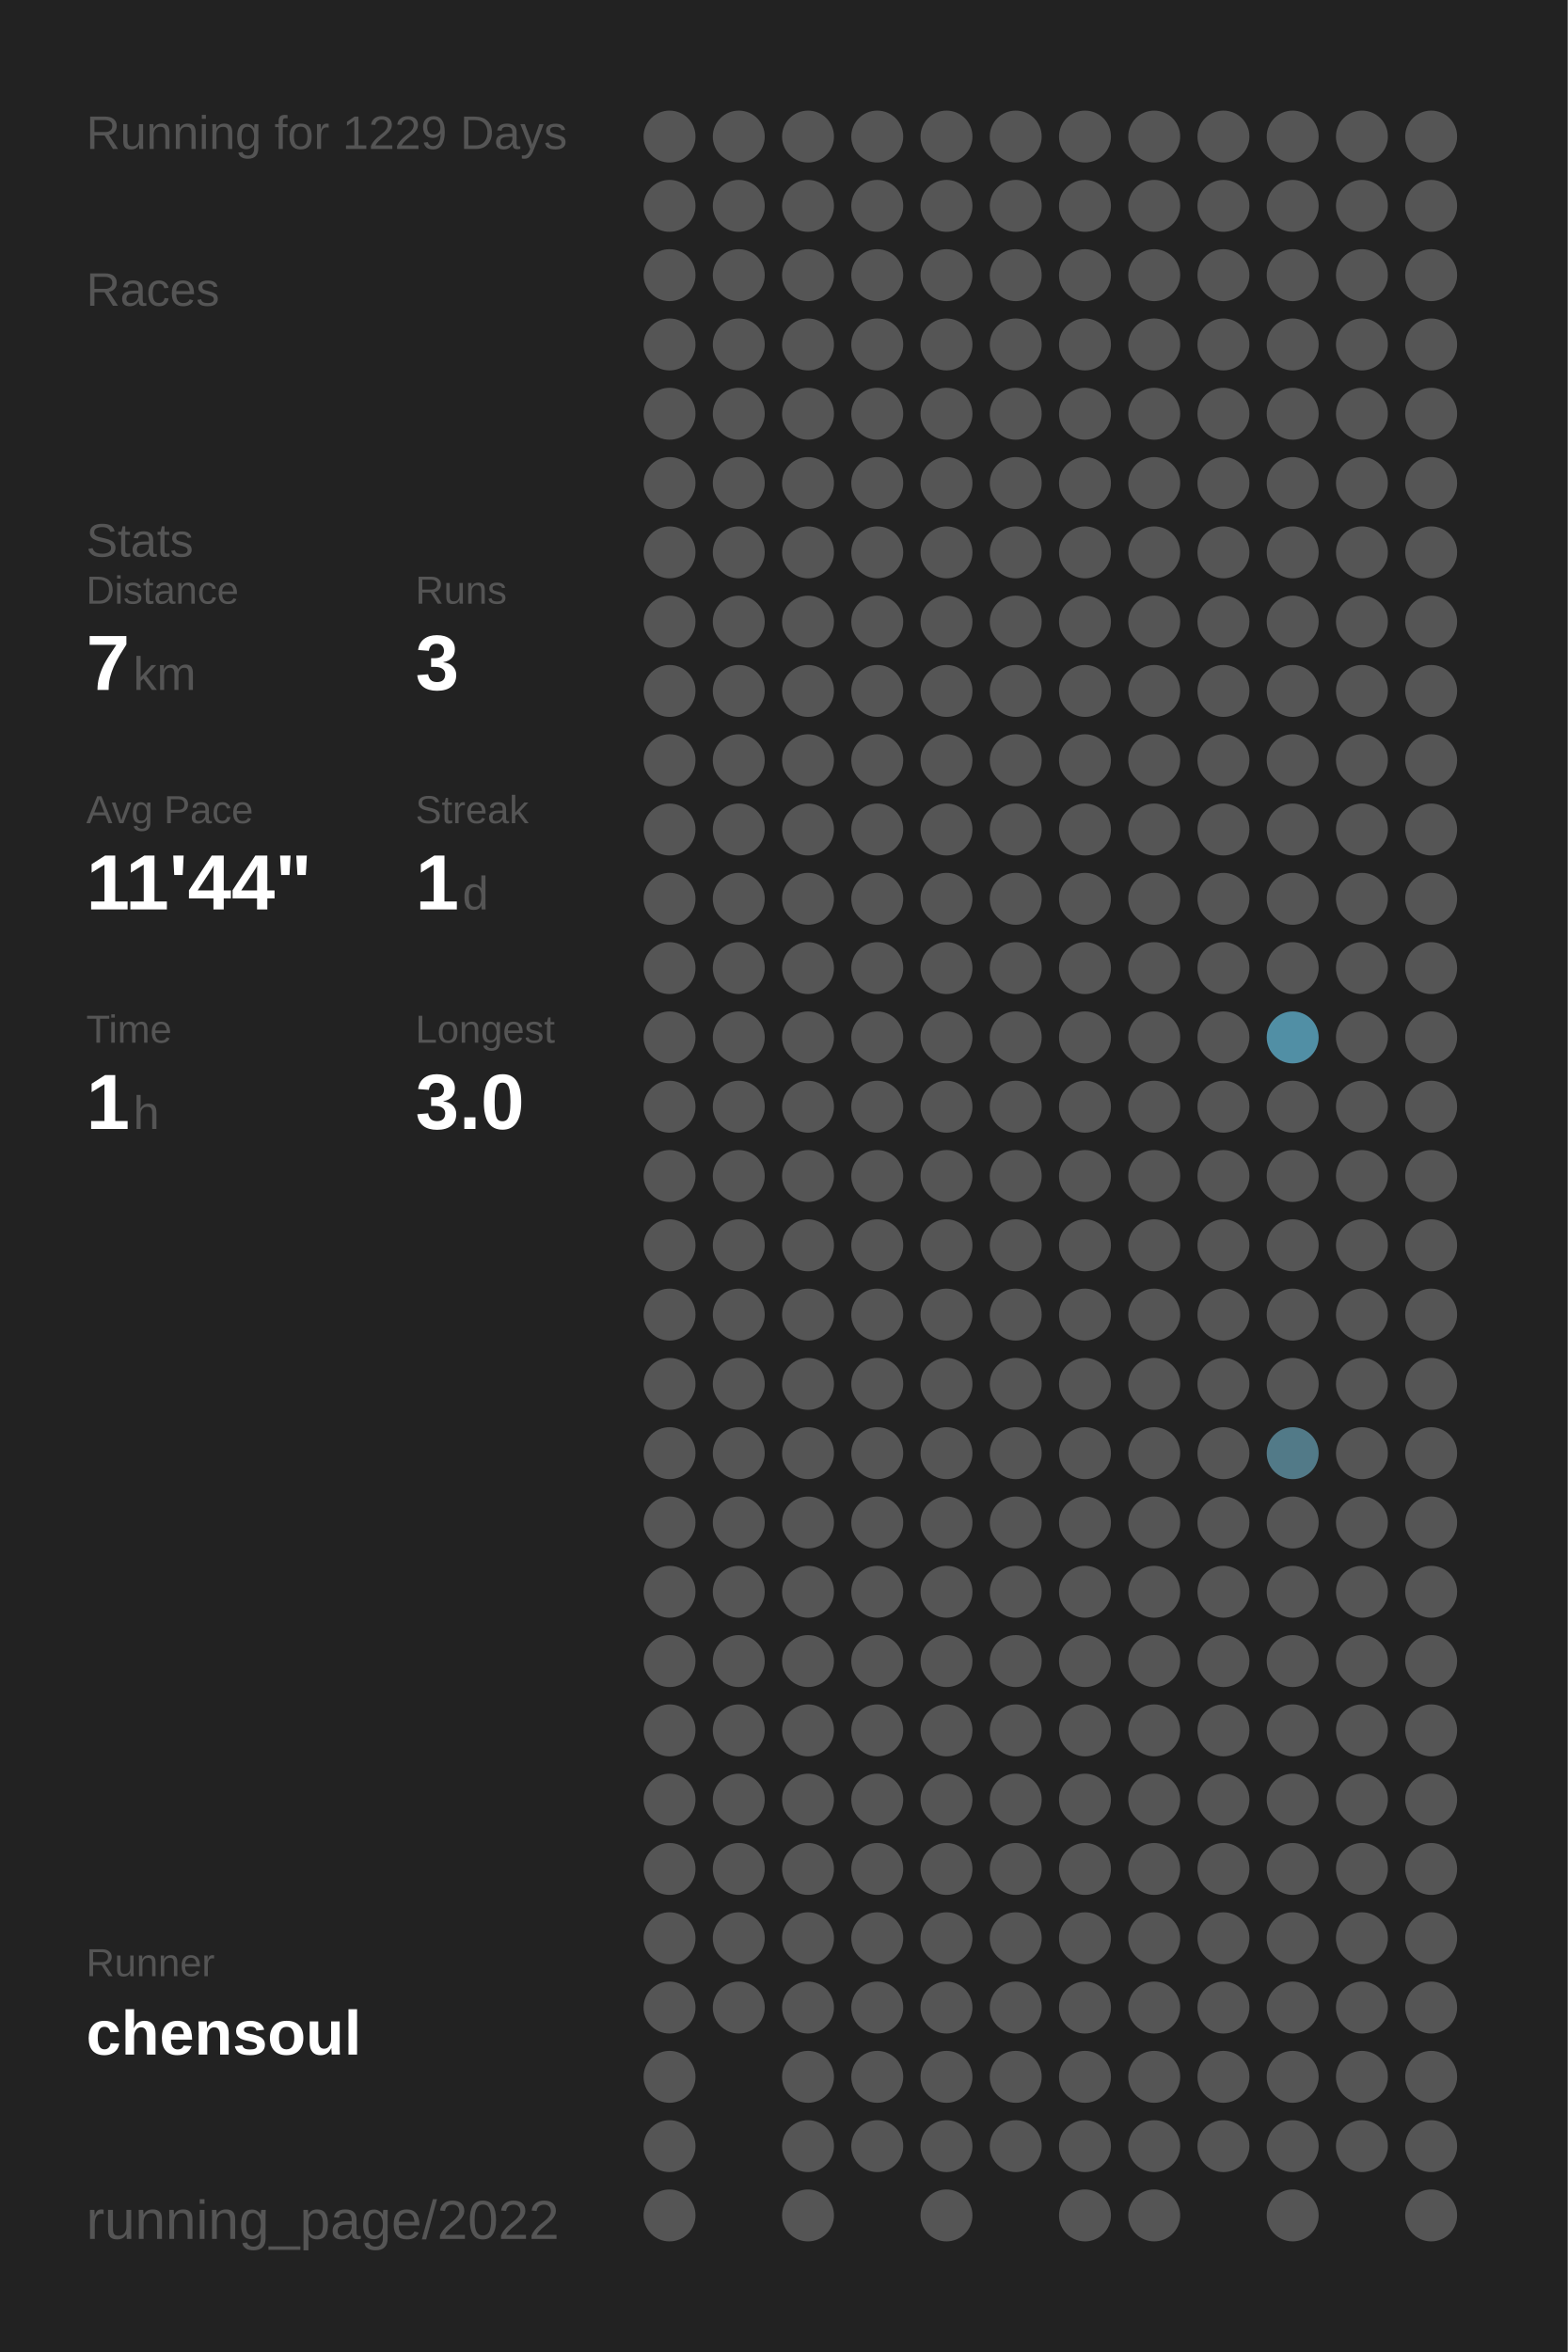
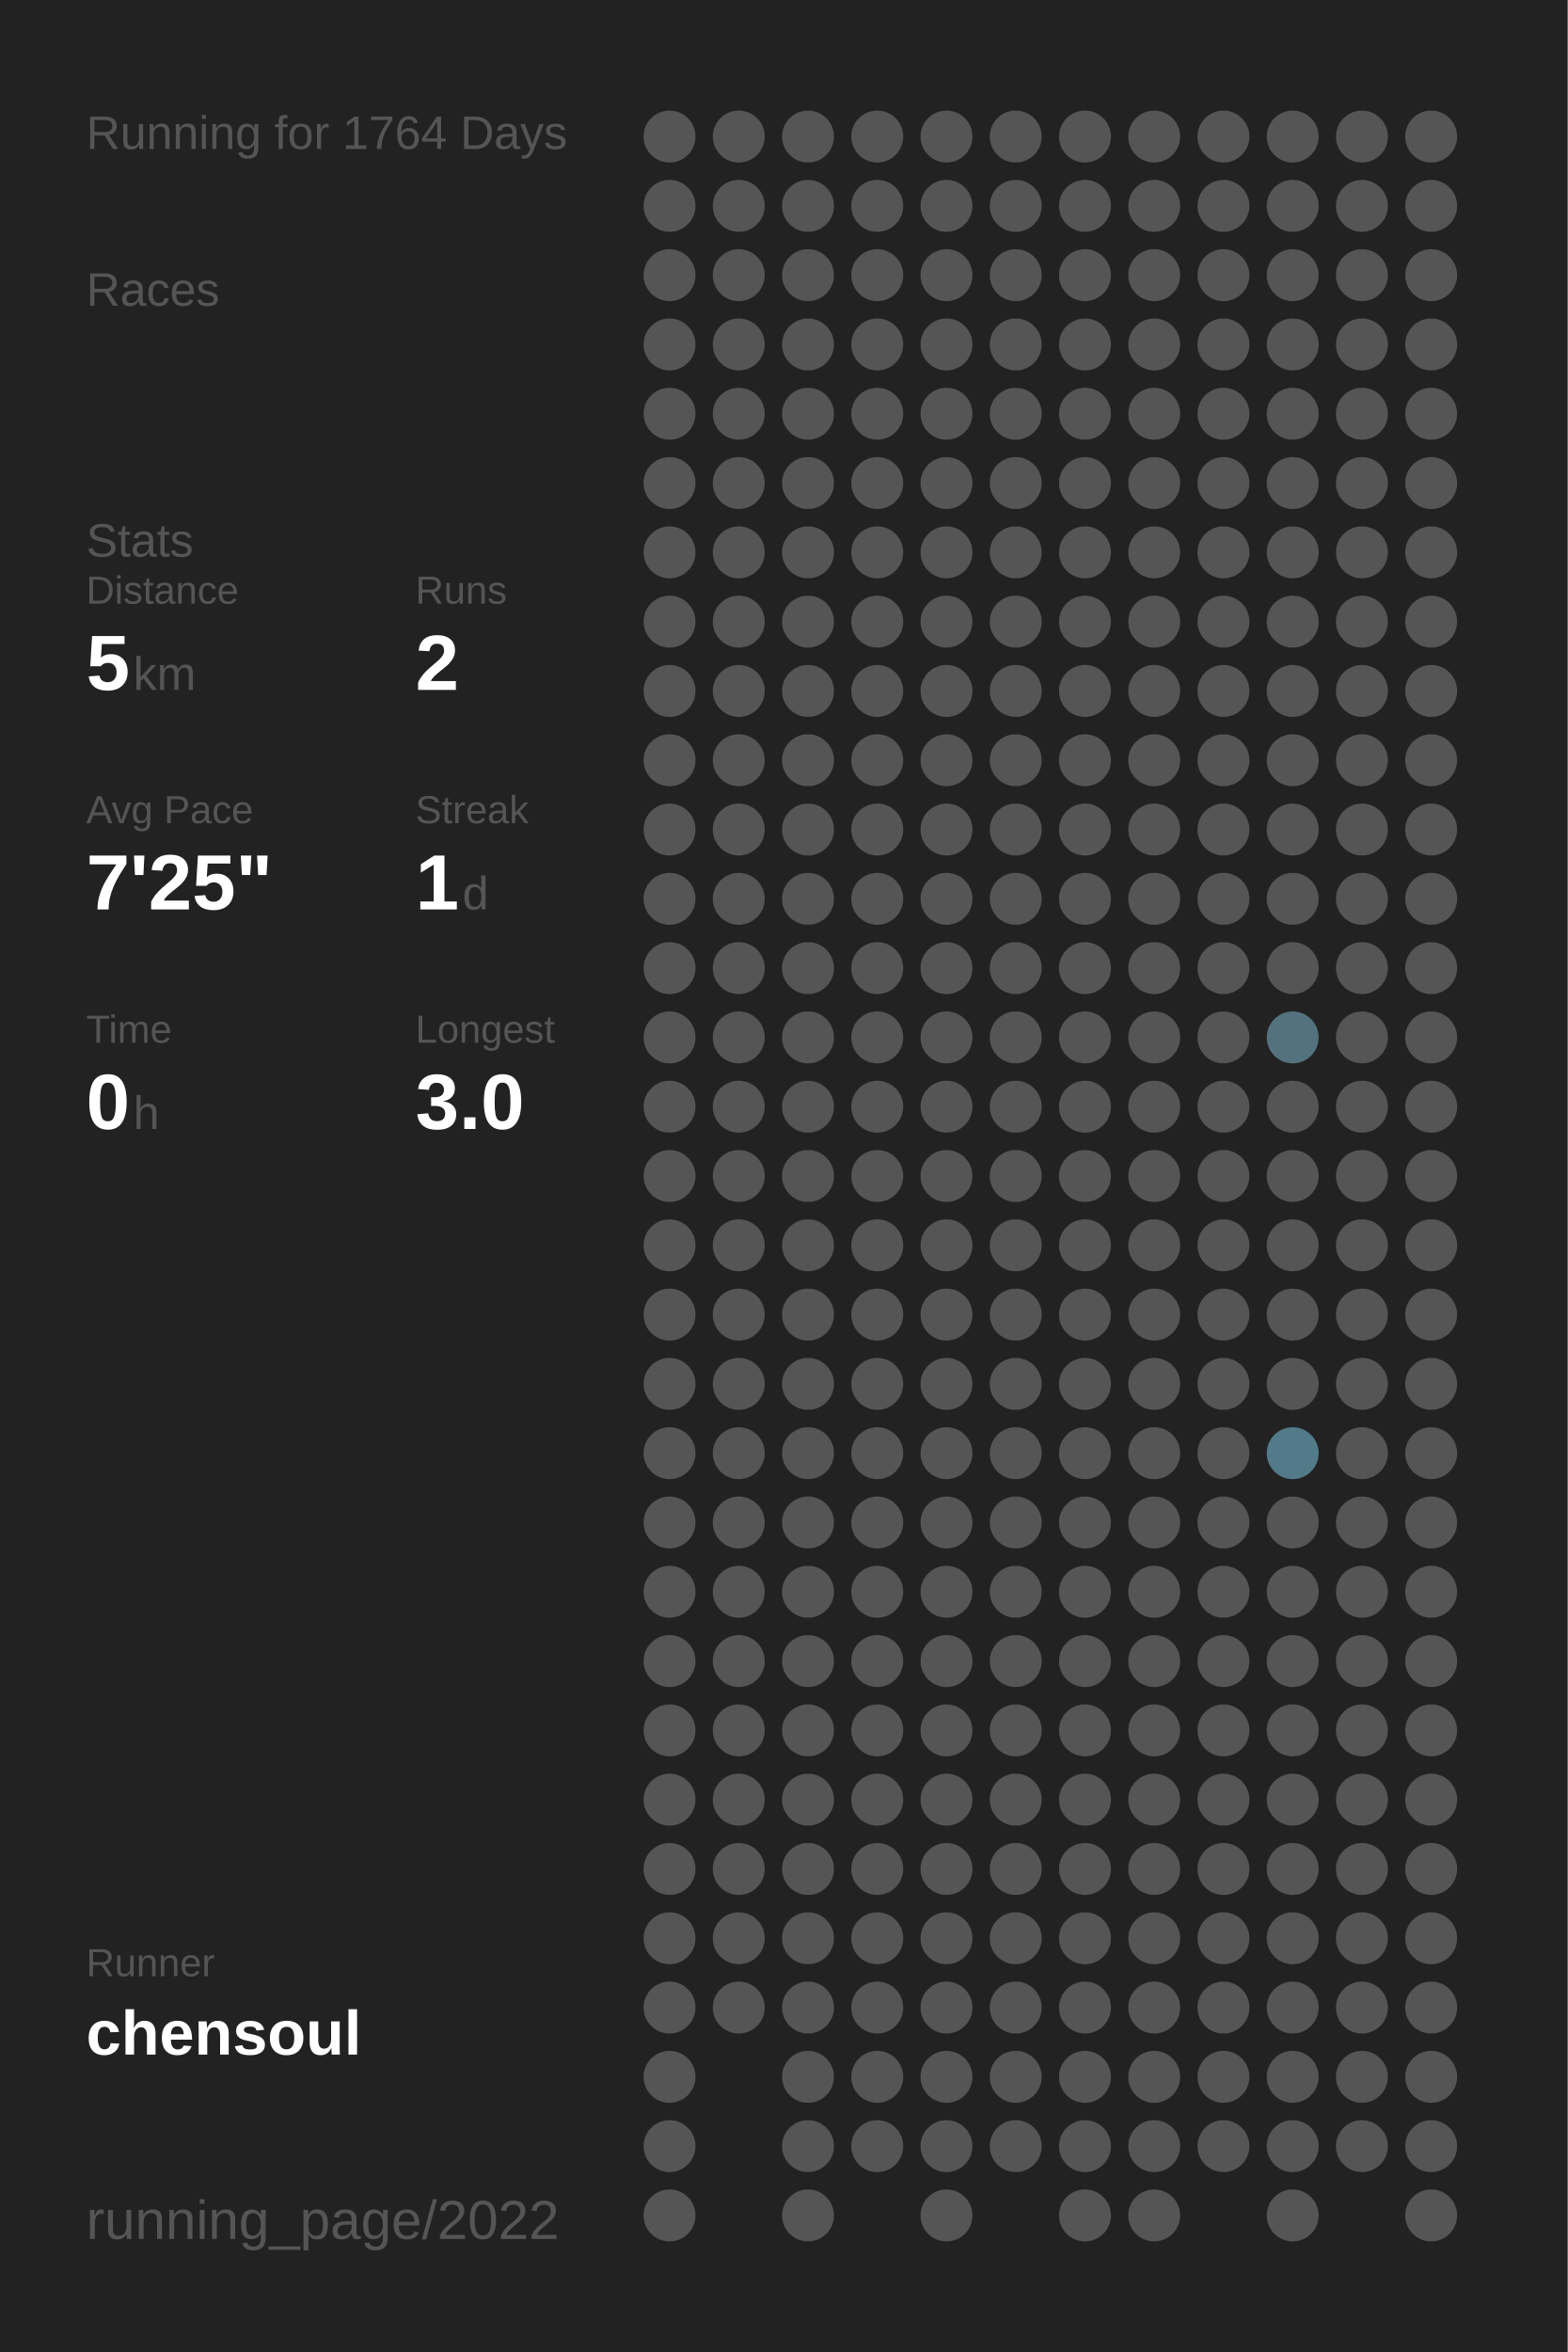
<svg xmlns="http://www.w3.org/2000/svg" baseProfile="full" height="300mm" version="1.1" viewBox="0,0,200,300" width="200mm">
  <defs />
  <rect fill="#222222" height="300" width="200" x="0" y="0" />
-   <text fill="#555555" style="font-size:6px; font-family:Arial;" x="11" y="19">Running for 1229 Days</text>
+   <text fill="#555555" style="font-size:6px; font-family:Arial;" x="11" y="19">Running for 1764 Days</text>
  <text fill="#555555" style="font-size:6px; font-family:Arial;" x="11" y="39">Races</text>
  <text fill="#555555" style="font-size:6px; font-family:Arial;" x="11" y="71">Stats</text>
  <text fill="#555555" style="font-size:5px; font-family:Arial;" x="11" y="77">Distance</text>
-   <text fill="#FFFFFF" style="font-size:10px; font-family:Arial; font-weight:bold;" x="11" y="88">7</text>
+   <text fill="#FFFFFF" style="font-size:10px; font-family:Arial; font-weight:bold;" x="11" y="88">5</text>
  <text fill="#555555" style="font-size:6px; font-family:Arial;" x="17" y="88">km</text>
  <text fill="#555555" style="font-size:5px; font-family:Arial;" x="53" y="77">Runs</text>
-   <text fill="#FFFFFF" style="font-size:10px; font-family:Arial; font-weight:bold;" x="53" y="88">3</text>
+   <text fill="#FFFFFF" style="font-size:10px; font-family:Arial; font-weight:bold;" x="53" y="88">2</text>
  <text fill="#555555" style="font-size:5px; font-family:Arial;" x="11" y="105">Avg Pace</text>
-   <text fill="#FFFFFF" style="font-size:10px; font-family:Arial; font-weight:bold;" x="11" y="116">11'44"</text>
+   <text fill="#FFFFFF" style="font-size:10px; font-family:Arial; font-weight:bold;" x="11" y="116">7'25"</text>
  <text fill="#555555" style="font-size:5px; font-family:Arial;" x="53" y="105">Streak</text>
  <text fill="#FFFFFF" style="font-size:10px; font-family:Arial; font-weight:bold;" x="53" y="116">1</text>
  <text fill="#555555" style="font-size:6px; font-family:Arial;" x="59" y="116">d</text>
  <text fill="#555555" style="font-size:5px; font-family:Arial;" x="11" y="133">Time</text>
-   <text fill="#FFFFFF" style="font-size:10px; font-family:Arial; font-weight:bold;" x="11" y="144">1</text>
+   <text fill="#FFFFFF" style="font-size:10px; font-family:Arial; font-weight:bold;" x="11" y="144">0</text>
  <text fill="#555555" style="font-size:6px; font-family:Arial;" x="17" y="144">h</text>
  <text fill="#555555" style="font-size:5px; font-family:Arial;" x="53" y="133">Longest</text>
  <text fill="#FFFFFF" style="font-size:10px; font-family:Arial; font-weight:bold;" x="53" y="144">3.0</text>
  <text fill="#555555" style="font-size:5px; font-family:Arial;" x="11" y="252.065">Runner</text>
  <text fill="#FFFFFF" style="font-size:8px; font-family:Arial; font-weight:bold;" x="11" y="262.065">chensoul</text>
  <text fill="#555555" style="font-size:7px; font-family:Arial;" x="11" y="285.581">running_page/2022</text>
  <circle cx="85.417" cy="17.419" fill="#555555" r="3.312" />
  <circle cx="85.417" cy="26.258" fill="#555555" r="3.312" />
  <circle cx="85.417" cy="35.097" fill="#555555" r="3.312" />
  <circle cx="85.417" cy="43.935" fill="#555555" r="3.312" />
  <circle cx="85.417" cy="52.774" fill="#555555" r="3.312" />
  <circle cx="85.417" cy="61.613" fill="#555555" r="3.312" />
  <circle cx="85.417" cy="70.452" fill="#555555" r="3.312" />
  <circle cx="85.417" cy="79.29" fill="#555555" r="3.312" />
  <circle cx="85.417" cy="88.129" fill="#555555" r="3.312" />
  <circle cx="85.417" cy="96.968" fill="#555555" r="3.312" />
  <circle cx="85.417" cy="105.806" fill="#555555" r="3.312" />
  <circle cx="85.417" cy="114.645" fill="#555555" r="3.312" />
  <circle cx="85.417" cy="123.484" fill="#555555" r="3.312" />
  <circle cx="85.417" cy="132.323" fill="#555555" r="3.312" />
  <circle cx="85.417" cy="141.161" fill="#555555" r="3.312" />
  <circle cx="85.417" cy="150" fill="#555555" r="3.312" />
  <circle cx="85.417" cy="158.839" fill="#555555" r="3.312" />
  <circle cx="85.417" cy="167.677" fill="#555555" r="3.312" />
  <circle cx="85.417" cy="176.516" fill="#555555" r="3.312" />
  <circle cx="85.417" cy="185.355" fill="#555555" r="3.312" />
  <circle cx="85.417" cy="194.194" fill="#555555" r="3.312" />
  <circle cx="85.417" cy="203.032" fill="#555555" r="3.312" />
  <circle cx="85.417" cy="211.871" fill="#555555" r="3.312" />
  <circle cx="85.417" cy="220.71" fill="#555555" r="3.312" />
  <circle cx="85.417" cy="229.548" fill="#555555" r="3.312" />
  <circle cx="85.417" cy="238.387" fill="#555555" r="3.312" />
  <circle cx="85.417" cy="247.226" fill="#555555" r="3.312" />
  <circle cx="85.417" cy="256.065" fill="#555555" r="3.312" />
  <circle cx="85.417" cy="264.903" fill="#555555" r="3.312" />
  <circle cx="85.417" cy="273.742" fill="#555555" r="3.312" />
  <circle cx="85.417" cy="282.581" fill="#555555" r="3.312" />
  <circle cx="94.25" cy="17.419" fill="#555555" r="3.312" />
  <circle cx="94.25" cy="26.258" fill="#555555" r="3.312" />
  <circle cx="94.25" cy="35.097" fill="#555555" r="3.312" />
  <circle cx="94.25" cy="43.935" fill="#555555" r="3.312" />
  <circle cx="94.25" cy="52.774" fill="#555555" r="3.312" />
  <circle cx="94.25" cy="61.613" fill="#555555" r="3.312" />
  <circle cx="94.25" cy="70.452" fill="#555555" r="3.312" />
  <circle cx="94.25" cy="79.29" fill="#555555" r="3.312" />
  <circle cx="94.25" cy="88.129" fill="#555555" r="3.312" />
  <circle cx="94.25" cy="96.968" fill="#555555" r="3.312" />
  <circle cx="94.25" cy="105.806" fill="#555555" r="3.312" />
  <circle cx="94.25" cy="114.645" fill="#555555" r="3.312" />
  <circle cx="94.25" cy="123.484" fill="#555555" r="3.312" />
  <circle cx="94.25" cy="132.323" fill="#555555" r="3.312" />
  <circle cx="94.25" cy="141.161" fill="#555555" r="3.312" />
  <circle cx="94.25" cy="150" fill="#555555" r="3.312" />
  <circle cx="94.25" cy="158.839" fill="#555555" r="3.312" />
  <circle cx="94.25" cy="167.677" fill="#555555" r="3.312" />
  <circle cx="94.25" cy="176.516" fill="#555555" r="3.312" />
  <circle cx="94.25" cy="185.355" fill="#555555" r="3.312" />
  <circle cx="94.25" cy="194.194" fill="#555555" r="3.312" />
  <circle cx="94.25" cy="203.032" fill="#555555" r="3.312" />
  <circle cx="94.25" cy="211.871" fill="#555555" r="3.312" />
  <circle cx="94.25" cy="220.71" fill="#555555" r="3.312" />
  <circle cx="94.25" cy="229.548" fill="#555555" r="3.312" />
  <circle cx="94.25" cy="238.387" fill="#555555" r="3.312" />
  <circle cx="94.25" cy="247.226" fill="#555555" r="3.312" />
  <circle cx="94.25" cy="256.065" fill="#555555" r="3.312" />
  <circle cx="103.083" cy="17.419" fill="#555555" r="3.312" />
  <circle cx="103.083" cy="26.258" fill="#555555" r="3.312" />
  <circle cx="103.083" cy="35.097" fill="#555555" r="3.312" />
  <circle cx="103.083" cy="43.935" fill="#555555" r="3.312" />
  <circle cx="103.083" cy="52.774" fill="#555555" r="3.312" />
  <circle cx="103.083" cy="61.613" fill="#555555" r="3.312" />
  <circle cx="103.083" cy="70.452" fill="#555555" r="3.312" />
  <circle cx="103.083" cy="79.29" fill="#555555" r="3.312" />
  <circle cx="103.083" cy="88.129" fill="#555555" r="3.312" />
  <circle cx="103.083" cy="96.968" fill="#555555" r="3.312" />
  <circle cx="103.083" cy="105.806" fill="#555555" r="3.312" />
  <circle cx="103.083" cy="114.645" fill="#555555" r="3.312" />
  <circle cx="103.083" cy="123.484" fill="#555555" r="3.312" />
  <circle cx="103.083" cy="132.323" fill="#555555" r="3.312" />
  <circle cx="103.083" cy="141.161" fill="#555555" r="3.312" />
  <circle cx="103.083" cy="150" fill="#555555" r="3.312" />
  <circle cx="103.083" cy="158.839" fill="#555555" r="3.312" />
  <circle cx="103.083" cy="167.677" fill="#555555" r="3.312" />
  <circle cx="103.083" cy="176.516" fill="#555555" r="3.312" />
  <circle cx="103.083" cy="185.355" fill="#555555" r="3.312" />
  <circle cx="103.083" cy="194.194" fill="#555555" r="3.312" />
  <circle cx="103.083" cy="203.032" fill="#555555" r="3.312" />
  <circle cx="103.083" cy="211.871" fill="#555555" r="3.312" />
  <circle cx="103.083" cy="220.71" fill="#555555" r="3.312" />
  <circle cx="103.083" cy="229.548" fill="#555555" r="3.312" />
  <circle cx="103.083" cy="238.387" fill="#555555" r="3.312" />
  <circle cx="103.083" cy="247.226" fill="#555555" r="3.312" />
  <circle cx="103.083" cy="256.065" fill="#555555" r="3.312" />
  <circle cx="103.083" cy="264.903" fill="#555555" r="3.312" />
  <circle cx="103.083" cy="273.742" fill="#555555" r="3.312" />
  <circle cx="103.083" cy="282.581" fill="#555555" r="3.312" />
  <circle cx="111.917" cy="17.419" fill="#555555" r="3.312" />
  <circle cx="111.917" cy="26.258" fill="#555555" r="3.312" />
  <circle cx="111.917" cy="35.097" fill="#555555" r="3.312" />
  <circle cx="111.917" cy="43.935" fill="#555555" r="3.312" />
  <circle cx="111.917" cy="52.774" fill="#555555" r="3.312" />
  <circle cx="111.917" cy="61.613" fill="#555555" r="3.312" />
  <circle cx="111.917" cy="70.452" fill="#555555" r="3.312" />
  <circle cx="111.917" cy="79.29" fill="#555555" r="3.312" />
  <circle cx="111.917" cy="88.129" fill="#555555" r="3.312" />
  <circle cx="111.917" cy="96.968" fill="#555555" r="3.312" />
  <circle cx="111.917" cy="105.806" fill="#555555" r="3.312" />
  <circle cx="111.917" cy="114.645" fill="#555555" r="3.312" />
  <circle cx="111.917" cy="123.484" fill="#555555" r="3.312" />
  <circle cx="111.917" cy="132.323" fill="#555555" r="3.312" />
  <circle cx="111.917" cy="141.161" fill="#555555" r="3.312" />
  <circle cx="111.917" cy="150" fill="#555555" r="3.312" />
  <circle cx="111.917" cy="158.839" fill="#555555" r="3.312" />
  <circle cx="111.917" cy="167.677" fill="#555555" r="3.312" />
  <circle cx="111.917" cy="176.516" fill="#555555" r="3.312" />
  <circle cx="111.917" cy="185.355" fill="#555555" r="3.312" />
  <circle cx="111.917" cy="194.194" fill="#555555" r="3.312" />
  <circle cx="111.917" cy="203.032" fill="#555555" r="3.312" />
  <circle cx="111.917" cy="211.871" fill="#555555" r="3.312" />
  <circle cx="111.917" cy="220.71" fill="#555555" r="3.312" />
  <circle cx="111.917" cy="229.548" fill="#555555" r="3.312" />
  <circle cx="111.917" cy="238.387" fill="#555555" r="3.312" />
  <circle cx="111.917" cy="247.226" fill="#555555" r="3.312" />
  <circle cx="111.917" cy="256.065" fill="#555555" r="3.312" />
  <circle cx="111.917" cy="264.903" fill="#555555" r="3.312" />
  <circle cx="111.917" cy="273.742" fill="#555555" r="3.312" />
  <circle cx="120.75" cy="17.419" fill="#555555" r="3.312" />
  <circle cx="120.75" cy="26.258" fill="#555555" r="3.312" />
  <circle cx="120.75" cy="35.097" fill="#555555" r="3.312" />
  <circle cx="120.75" cy="43.935" fill="#555555" r="3.312" />
  <circle cx="120.75" cy="52.774" fill="#555555" r="3.312" />
  <circle cx="120.75" cy="61.613" fill="#555555" r="3.312" />
  <circle cx="120.75" cy="70.452" fill="#555555" r="3.312" />
  <circle cx="120.75" cy="79.29" fill="#555555" r="3.312" />
  <circle cx="120.75" cy="88.129" fill="#555555" r="3.312" />
  <circle cx="120.75" cy="96.968" fill="#555555" r="3.312" />
  <circle cx="120.75" cy="105.806" fill="#555555" r="3.312" />
  <circle cx="120.75" cy="114.645" fill="#555555" r="3.312" />
  <circle cx="120.75" cy="123.484" fill="#555555" r="3.312" />
  <circle cx="120.75" cy="132.323" fill="#555555" r="3.312" />
  <circle cx="120.75" cy="141.161" fill="#555555" r="3.312" />
  <circle cx="120.75" cy="150" fill="#555555" r="3.312" />
  <circle cx="120.75" cy="158.839" fill="#555555" r="3.312" />
  <circle cx="120.75" cy="167.677" fill="#555555" r="3.312" />
  <circle cx="120.75" cy="176.516" fill="#555555" r="3.312" />
  <circle cx="120.75" cy="185.355" fill="#555555" r="3.312" />
  <circle cx="120.75" cy="194.194" fill="#555555" r="3.312" />
  <circle cx="120.75" cy="203.032" fill="#555555" r="3.312" />
  <circle cx="120.75" cy="211.871" fill="#555555" r="3.312" />
  <circle cx="120.75" cy="220.71" fill="#555555" r="3.312" />
  <circle cx="120.75" cy="229.548" fill="#555555" r="3.312" />
  <circle cx="120.75" cy="238.387" fill="#555555" r="3.312" />
  <circle cx="120.75" cy="247.226" fill="#555555" r="3.312" />
  <circle cx="120.75" cy="256.065" fill="#555555" r="3.312" />
  <circle cx="120.75" cy="264.903" fill="#555555" r="3.312" />
  <circle cx="120.75" cy="273.742" fill="#555555" r="3.312" />
  <circle cx="120.75" cy="282.581" fill="#555555" r="3.312" />
  <circle cx="129.583" cy="17.419" fill="#555555" r="3.312" />
  <circle cx="129.583" cy="26.258" fill="#555555" r="3.312" />
  <circle cx="129.583" cy="35.097" fill="#555555" r="3.312" />
  <circle cx="129.583" cy="43.935" fill="#555555" r="3.312" />
  <circle cx="129.583" cy="52.774" fill="#555555" r="3.312" />
  <circle cx="129.583" cy="61.613" fill="#555555" r="3.312" />
  <circle cx="129.583" cy="70.452" fill="#555555" r="3.312" />
  <circle cx="129.583" cy="79.29" fill="#555555" r="3.312" />
  <circle cx="129.583" cy="88.129" fill="#555555" r="3.312" />
  <circle cx="129.583" cy="96.968" fill="#555555" r="3.312" />
  <circle cx="129.583" cy="105.806" fill="#555555" r="3.312" />
  <circle cx="129.583" cy="114.645" fill="#555555" r="3.312" />
  <circle cx="129.583" cy="123.484" fill="#555555" r="3.312" />
  <circle cx="129.583" cy="132.323" fill="#555555" r="3.312" />
  <circle cx="129.583" cy="141.161" fill="#555555" r="3.312" />
  <circle cx="129.583" cy="150" fill="#555555" r="3.312" />
  <circle cx="129.583" cy="158.839" fill="#555555" r="3.312" />
  <circle cx="129.583" cy="167.677" fill="#555555" r="3.312" />
  <circle cx="129.583" cy="176.516" fill="#555555" r="3.312" />
  <circle cx="129.583" cy="185.355" fill="#555555" r="3.312" />
  <circle cx="129.583" cy="194.194" fill="#555555" r="3.312" />
  <circle cx="129.583" cy="203.032" fill="#555555" r="3.312" />
  <circle cx="129.583" cy="211.871" fill="#555555" r="3.312" />
  <circle cx="129.583" cy="220.71" fill="#555555" r="3.312" />
  <circle cx="129.583" cy="229.548" fill="#555555" r="3.312" />
  <circle cx="129.583" cy="238.387" fill="#555555" r="3.312" />
  <circle cx="129.583" cy="247.226" fill="#555555" r="3.312" />
  <circle cx="129.583" cy="256.065" fill="#555555" r="3.312" />
  <circle cx="129.583" cy="264.903" fill="#555555" r="3.312" />
  <circle cx="129.583" cy="273.742" fill="#555555" r="3.312" />
  <circle cx="138.417" cy="17.419" fill="#555555" r="3.312" />
  <circle cx="138.417" cy="26.258" fill="#555555" r="3.312" />
  <circle cx="138.417" cy="35.097" fill="#555555" r="3.312" />
  <circle cx="138.417" cy="43.935" fill="#555555" r="3.312" />
  <circle cx="138.417" cy="52.774" fill="#555555" r="3.312" />
  <circle cx="138.417" cy="61.613" fill="#555555" r="3.312" />
  <circle cx="138.417" cy="70.452" fill="#555555" r="3.312" />
  <circle cx="138.417" cy="79.29" fill="#555555" r="3.312" />
  <circle cx="138.417" cy="88.129" fill="#555555" r="3.312" />
  <circle cx="138.417" cy="96.968" fill="#555555" r="3.312" />
  <circle cx="138.417" cy="105.806" fill="#555555" r="3.312" />
  <circle cx="138.417" cy="114.645" fill="#555555" r="3.312" />
  <circle cx="138.417" cy="123.484" fill="#555555" r="3.312" />
  <circle cx="138.417" cy="132.323" fill="#555555" r="3.312" />
  <circle cx="138.417" cy="141.161" fill="#555555" r="3.312" />
  <circle cx="138.417" cy="150" fill="#555555" r="3.312" />
  <circle cx="138.417" cy="158.839" fill="#555555" r="3.312" />
  <circle cx="138.417" cy="167.677" fill="#555555" r="3.312" />
  <circle cx="138.417" cy="176.516" fill="#555555" r="3.312" />
  <circle cx="138.417" cy="185.355" fill="#555555" r="3.312" />
  <circle cx="138.417" cy="194.194" fill="#555555" r="3.312" />
  <circle cx="138.417" cy="203.032" fill="#555555" r="3.312" />
  <circle cx="138.417" cy="211.871" fill="#555555" r="3.312" />
  <circle cx="138.417" cy="220.71" fill="#555555" r="3.312" />
  <circle cx="138.417" cy="229.548" fill="#555555" r="3.312" />
  <circle cx="138.417" cy="238.387" fill="#555555" r="3.312" />
  <circle cx="138.417" cy="247.226" fill="#555555" r="3.312" />
  <circle cx="138.417" cy="256.065" fill="#555555" r="3.312" />
  <circle cx="138.417" cy="264.903" fill="#555555" r="3.312" />
  <circle cx="138.417" cy="273.742" fill="#555555" r="3.312" />
  <circle cx="138.417" cy="282.581" fill="#555555" r="3.312" />
  <circle cx="147.25" cy="17.419" fill="#555555" r="3.312" />
  <circle cx="147.25" cy="26.258" fill="#555555" r="3.312" />
  <circle cx="147.25" cy="35.097" fill="#555555" r="3.312" />
  <circle cx="147.25" cy="43.935" fill="#555555" r="3.312" />
  <circle cx="147.25" cy="52.774" fill="#555555" r="3.312" />
  <circle cx="147.25" cy="61.613" fill="#555555" r="3.312" />
  <circle cx="147.25" cy="70.452" fill="#555555" r="3.312" />
  <circle cx="147.25" cy="79.29" fill="#555555" r="3.312" />
  <circle cx="147.25" cy="88.129" fill="#555555" r="3.312" />
  <circle cx="147.25" cy="96.968" fill="#555555" r="3.312" />
  <circle cx="147.25" cy="105.806" fill="#555555" r="3.312" />
  <circle cx="147.25" cy="114.645" fill="#555555" r="3.312" />
  <circle cx="147.25" cy="123.484" fill="#555555" r="3.312" />
  <circle cx="147.25" cy="132.323" fill="#555555" r="3.312" />
  <circle cx="147.25" cy="141.161" fill="#555555" r="3.312" />
  <circle cx="147.25" cy="150" fill="#555555" r="3.312" />
  <circle cx="147.25" cy="158.839" fill="#555555" r="3.312" />
  <circle cx="147.25" cy="167.677" fill="#555555" r="3.312" />
  <circle cx="147.25" cy="176.516" fill="#555555" r="3.312" />
  <circle cx="147.25" cy="185.355" fill="#555555" r="3.312" />
  <circle cx="147.25" cy="194.194" fill="#555555" r="3.312" />
  <circle cx="147.25" cy="203.032" fill="#555555" r="3.312" />
  <circle cx="147.25" cy="211.871" fill="#555555" r="3.312" />
  <circle cx="147.25" cy="220.71" fill="#555555" r="3.312" />
  <circle cx="147.25" cy="229.548" fill="#555555" r="3.312" />
  <circle cx="147.25" cy="238.387" fill="#555555" r="3.312" />
  <circle cx="147.25" cy="247.226" fill="#555555" r="3.312" />
  <circle cx="147.25" cy="256.065" fill="#555555" r="3.312" />
  <circle cx="147.25" cy="264.903" fill="#555555" r="3.312" />
  <circle cx="147.25" cy="273.742" fill="#555555" r="3.312" />
  <circle cx="147.25" cy="282.581" fill="#555555" r="3.312" />
  <circle cx="156.083" cy="17.419" fill="#555555" r="3.312" />
  <circle cx="156.083" cy="26.258" fill="#555555" r="3.312" />
  <circle cx="156.083" cy="35.097" fill="#555555" r="3.312" />
  <circle cx="156.083" cy="43.935" fill="#555555" r="3.312" />
  <circle cx="156.083" cy="52.774" fill="#555555" r="3.312" />
  <circle cx="156.083" cy="61.613" fill="#555555" r="3.312" />
  <circle cx="156.083" cy="70.452" fill="#555555" r="3.312" />
  <circle cx="156.083" cy="79.29" fill="#555555" r="3.312" />
  <circle cx="156.083" cy="88.129" fill="#555555" r="3.312" />
  <circle cx="156.083" cy="96.968" fill="#555555" r="3.312" />
  <circle cx="156.083" cy="105.806" fill="#555555" r="3.312" />
  <circle cx="156.083" cy="114.645" fill="#555555" r="3.312" />
  <circle cx="156.083" cy="123.484" fill="#555555" r="3.312" />
  <circle cx="156.083" cy="132.323" fill="#555555" r="3.312" />
  <circle cx="156.083" cy="141.161" fill="#555555" r="3.312" />
  <circle cx="156.083" cy="150" fill="#555555" r="3.312" />
  <circle cx="156.083" cy="158.839" fill="#555555" r="3.312" />
  <circle cx="156.083" cy="167.677" fill="#555555" r="3.312" />
  <circle cx="156.083" cy="176.516" fill="#555555" r="3.312" />
  <circle cx="156.083" cy="185.355" fill="#555555" r="3.312" />
  <circle cx="156.083" cy="194.194" fill="#555555" r="3.312" />
  <circle cx="156.083" cy="203.032" fill="#555555" r="3.312" />
  <circle cx="156.083" cy="211.871" fill="#555555" r="3.312" />
  <circle cx="156.083" cy="220.71" fill="#555555" r="3.312" />
  <circle cx="156.083" cy="229.548" fill="#555555" r="3.312" />
  <circle cx="156.083" cy="238.387" fill="#555555" r="3.312" />
  <circle cx="156.083" cy="247.226" fill="#555555" r="3.312" />
  <circle cx="156.083" cy="256.065" fill="#555555" r="3.312" />
  <circle cx="156.083" cy="264.903" fill="#555555" r="3.312" />
  <circle cx="156.083" cy="273.742" fill="#555555" r="3.312" />
  <circle cx="164.917" cy="17.419" fill="#555555" r="3.312" />
  <circle cx="164.917" cy="26.258" fill="#555555" r="3.312" />
  <circle cx="164.917" cy="35.097" fill="#555555" r="3.312" />
  <circle cx="164.917" cy="43.935" fill="#555555" r="3.312" />
  <circle cx="164.917" cy="52.774" fill="#555555" r="3.312" />
  <circle cx="164.917" cy="61.613" fill="#555555" r="3.312" />
  <circle cx="164.917" cy="70.452" fill="#555555" r="3.312" />
  <circle cx="164.917" cy="79.29" fill="#555555" r="3.312" />
  <circle cx="164.917" cy="88.129" fill="#555555" r="3.312" />
  <circle cx="164.917" cy="96.968" fill="#555555" r="3.312" />
  <circle cx="164.917" cy="105.806" fill="#555555" r="3.312" />
  <circle cx="164.917" cy="114.645" fill="#555555" r="3.312" />
  <circle cx="164.917" cy="123.484" fill="#555555" r="3.312" />
-   <circle cx="164.917" cy="132.323" fill="#518fa5" r="3.312" />
+   <circle cx="164.917" cy="132.323" fill="#53727d" r="3.312" />
  <circle cx="164.917" cy="141.161" fill="#555555" r="3.312" />
  <circle cx="164.917" cy="150" fill="#555555" r="3.312" />
  <circle cx="164.917" cy="158.839" fill="#555555" r="3.312" />
  <circle cx="164.917" cy="167.677" fill="#555555" r="3.312" />
  <circle cx="164.917" cy="176.516" fill="#555555" r="3.312" />
  <circle cx="164.917" cy="185.355" fill="#527a88" r="3.312" />
  <circle cx="164.917" cy="194.194" fill="#555555" r="3.312" />
  <circle cx="164.917" cy="203.032" fill="#555555" r="3.312" />
  <circle cx="164.917" cy="211.871" fill="#555555" r="3.312" />
  <circle cx="164.917" cy="220.71" fill="#555555" r="3.312" />
  <circle cx="164.917" cy="229.548" fill="#555555" r="3.312" />
  <circle cx="164.917" cy="238.387" fill="#555555" r="3.312" />
  <circle cx="164.917" cy="247.226" fill="#555555" r="3.312" />
  <circle cx="164.917" cy="256.065" fill="#555555" r="3.312" />
  <circle cx="164.917" cy="264.903" fill="#555555" r="3.312" />
  <circle cx="164.917" cy="273.742" fill="#555555" r="3.312" />
  <circle cx="164.917" cy="282.581" fill="#555555" r="3.312" />
  <circle cx="173.75" cy="17.419" fill="#555555" r="3.312" />
  <circle cx="173.75" cy="26.258" fill="#555555" r="3.312" />
  <circle cx="173.75" cy="35.097" fill="#555555" r="3.312" />
  <circle cx="173.75" cy="43.935" fill="#555555" r="3.312" />
  <circle cx="173.75" cy="52.774" fill="#555555" r="3.312" />
  <circle cx="173.75" cy="61.613" fill="#555555" r="3.312" />
  <circle cx="173.75" cy="70.452" fill="#555555" r="3.312" />
  <circle cx="173.75" cy="79.29" fill="#555555" r="3.312" />
  <circle cx="173.75" cy="88.129" fill="#555555" r="3.312" />
  <circle cx="173.75" cy="96.968" fill="#555555" r="3.312" />
  <circle cx="173.75" cy="105.806" fill="#555555" r="3.312" />
  <circle cx="173.75" cy="114.645" fill="#555555" r="3.312" />
  <circle cx="173.75" cy="123.484" fill="#555555" r="3.312" />
  <circle cx="173.75" cy="132.323" fill="#555555" r="3.312" />
  <circle cx="173.75" cy="141.161" fill="#555555" r="3.312" />
  <circle cx="173.75" cy="150" fill="#555555" r="3.312" />
  <circle cx="173.75" cy="158.839" fill="#555555" r="3.312" />
  <circle cx="173.75" cy="167.677" fill="#555555" r="3.312" />
  <circle cx="173.75" cy="176.516" fill="#555555" r="3.312" />
  <circle cx="173.75" cy="185.355" fill="#555555" r="3.312" />
  <circle cx="173.75" cy="194.194" fill="#555555" r="3.312" />
  <circle cx="173.75" cy="203.032" fill="#555555" r="3.312" />
  <circle cx="173.75" cy="211.871" fill="#555555" r="3.312" />
  <circle cx="173.75" cy="220.71" fill="#555555" r="3.312" />
  <circle cx="173.75" cy="229.548" fill="#555555" r="3.312" />
  <circle cx="173.75" cy="238.387" fill="#555555" r="3.312" />
  <circle cx="173.75" cy="247.226" fill="#555555" r="3.312" />
  <circle cx="173.75" cy="256.065" fill="#555555" r="3.312" />
  <circle cx="173.75" cy="264.903" fill="#555555" r="3.312" />
  <circle cx="173.75" cy="273.742" fill="#555555" r="3.312" />
  <circle cx="182.583" cy="17.419" fill="#555555" r="3.312" />
  <circle cx="182.583" cy="26.258" fill="#555555" r="3.312" />
  <circle cx="182.583" cy="35.097" fill="#555555" r="3.312" />
  <circle cx="182.583" cy="43.935" fill="#555555" r="3.312" />
  <circle cx="182.583" cy="52.774" fill="#555555" r="3.312" />
  <circle cx="182.583" cy="61.613" fill="#555555" r="3.312" />
  <circle cx="182.583" cy="70.452" fill="#555555" r="3.312" />
  <circle cx="182.583" cy="79.29" fill="#555555" r="3.312" />
  <circle cx="182.583" cy="88.129" fill="#555555" r="3.312" />
  <circle cx="182.583" cy="96.968" fill="#555555" r="3.312" />
  <circle cx="182.583" cy="105.806" fill="#555555" r="3.312" />
  <circle cx="182.583" cy="114.645" fill="#555555" r="3.312" />
  <circle cx="182.583" cy="123.484" fill="#555555" r="3.312" />
  <circle cx="182.583" cy="132.323" fill="#555555" r="3.312" />
  <circle cx="182.583" cy="141.161" fill="#555555" r="3.312" />
  <circle cx="182.583" cy="150" fill="#555555" r="3.312" />
  <circle cx="182.583" cy="158.839" fill="#555555" r="3.312" />
  <circle cx="182.583" cy="167.677" fill="#555555" r="3.312" />
  <circle cx="182.583" cy="176.516" fill="#555555" r="3.312" />
  <circle cx="182.583" cy="185.355" fill="#555555" r="3.312" />
  <circle cx="182.583" cy="194.194" fill="#555555" r="3.312" />
  <circle cx="182.583" cy="203.032" fill="#555555" r="3.312" />
  <circle cx="182.583" cy="211.871" fill="#555555" r="3.312" />
  <circle cx="182.583" cy="220.71" fill="#555555" r="3.312" />
  <circle cx="182.583" cy="229.548" fill="#555555" r="3.312" />
  <circle cx="182.583" cy="238.387" fill="#555555" r="3.312" />
  <circle cx="182.583" cy="247.226" fill="#555555" r="3.312" />
  <circle cx="182.583" cy="256.065" fill="#555555" r="3.312" />
  <circle cx="182.583" cy="264.903" fill="#555555" r="3.312" />
  <circle cx="182.583" cy="273.742" fill="#555555" r="3.312" />
  <circle cx="182.583" cy="282.581" fill="#555555" r="3.312" />
</svg>
